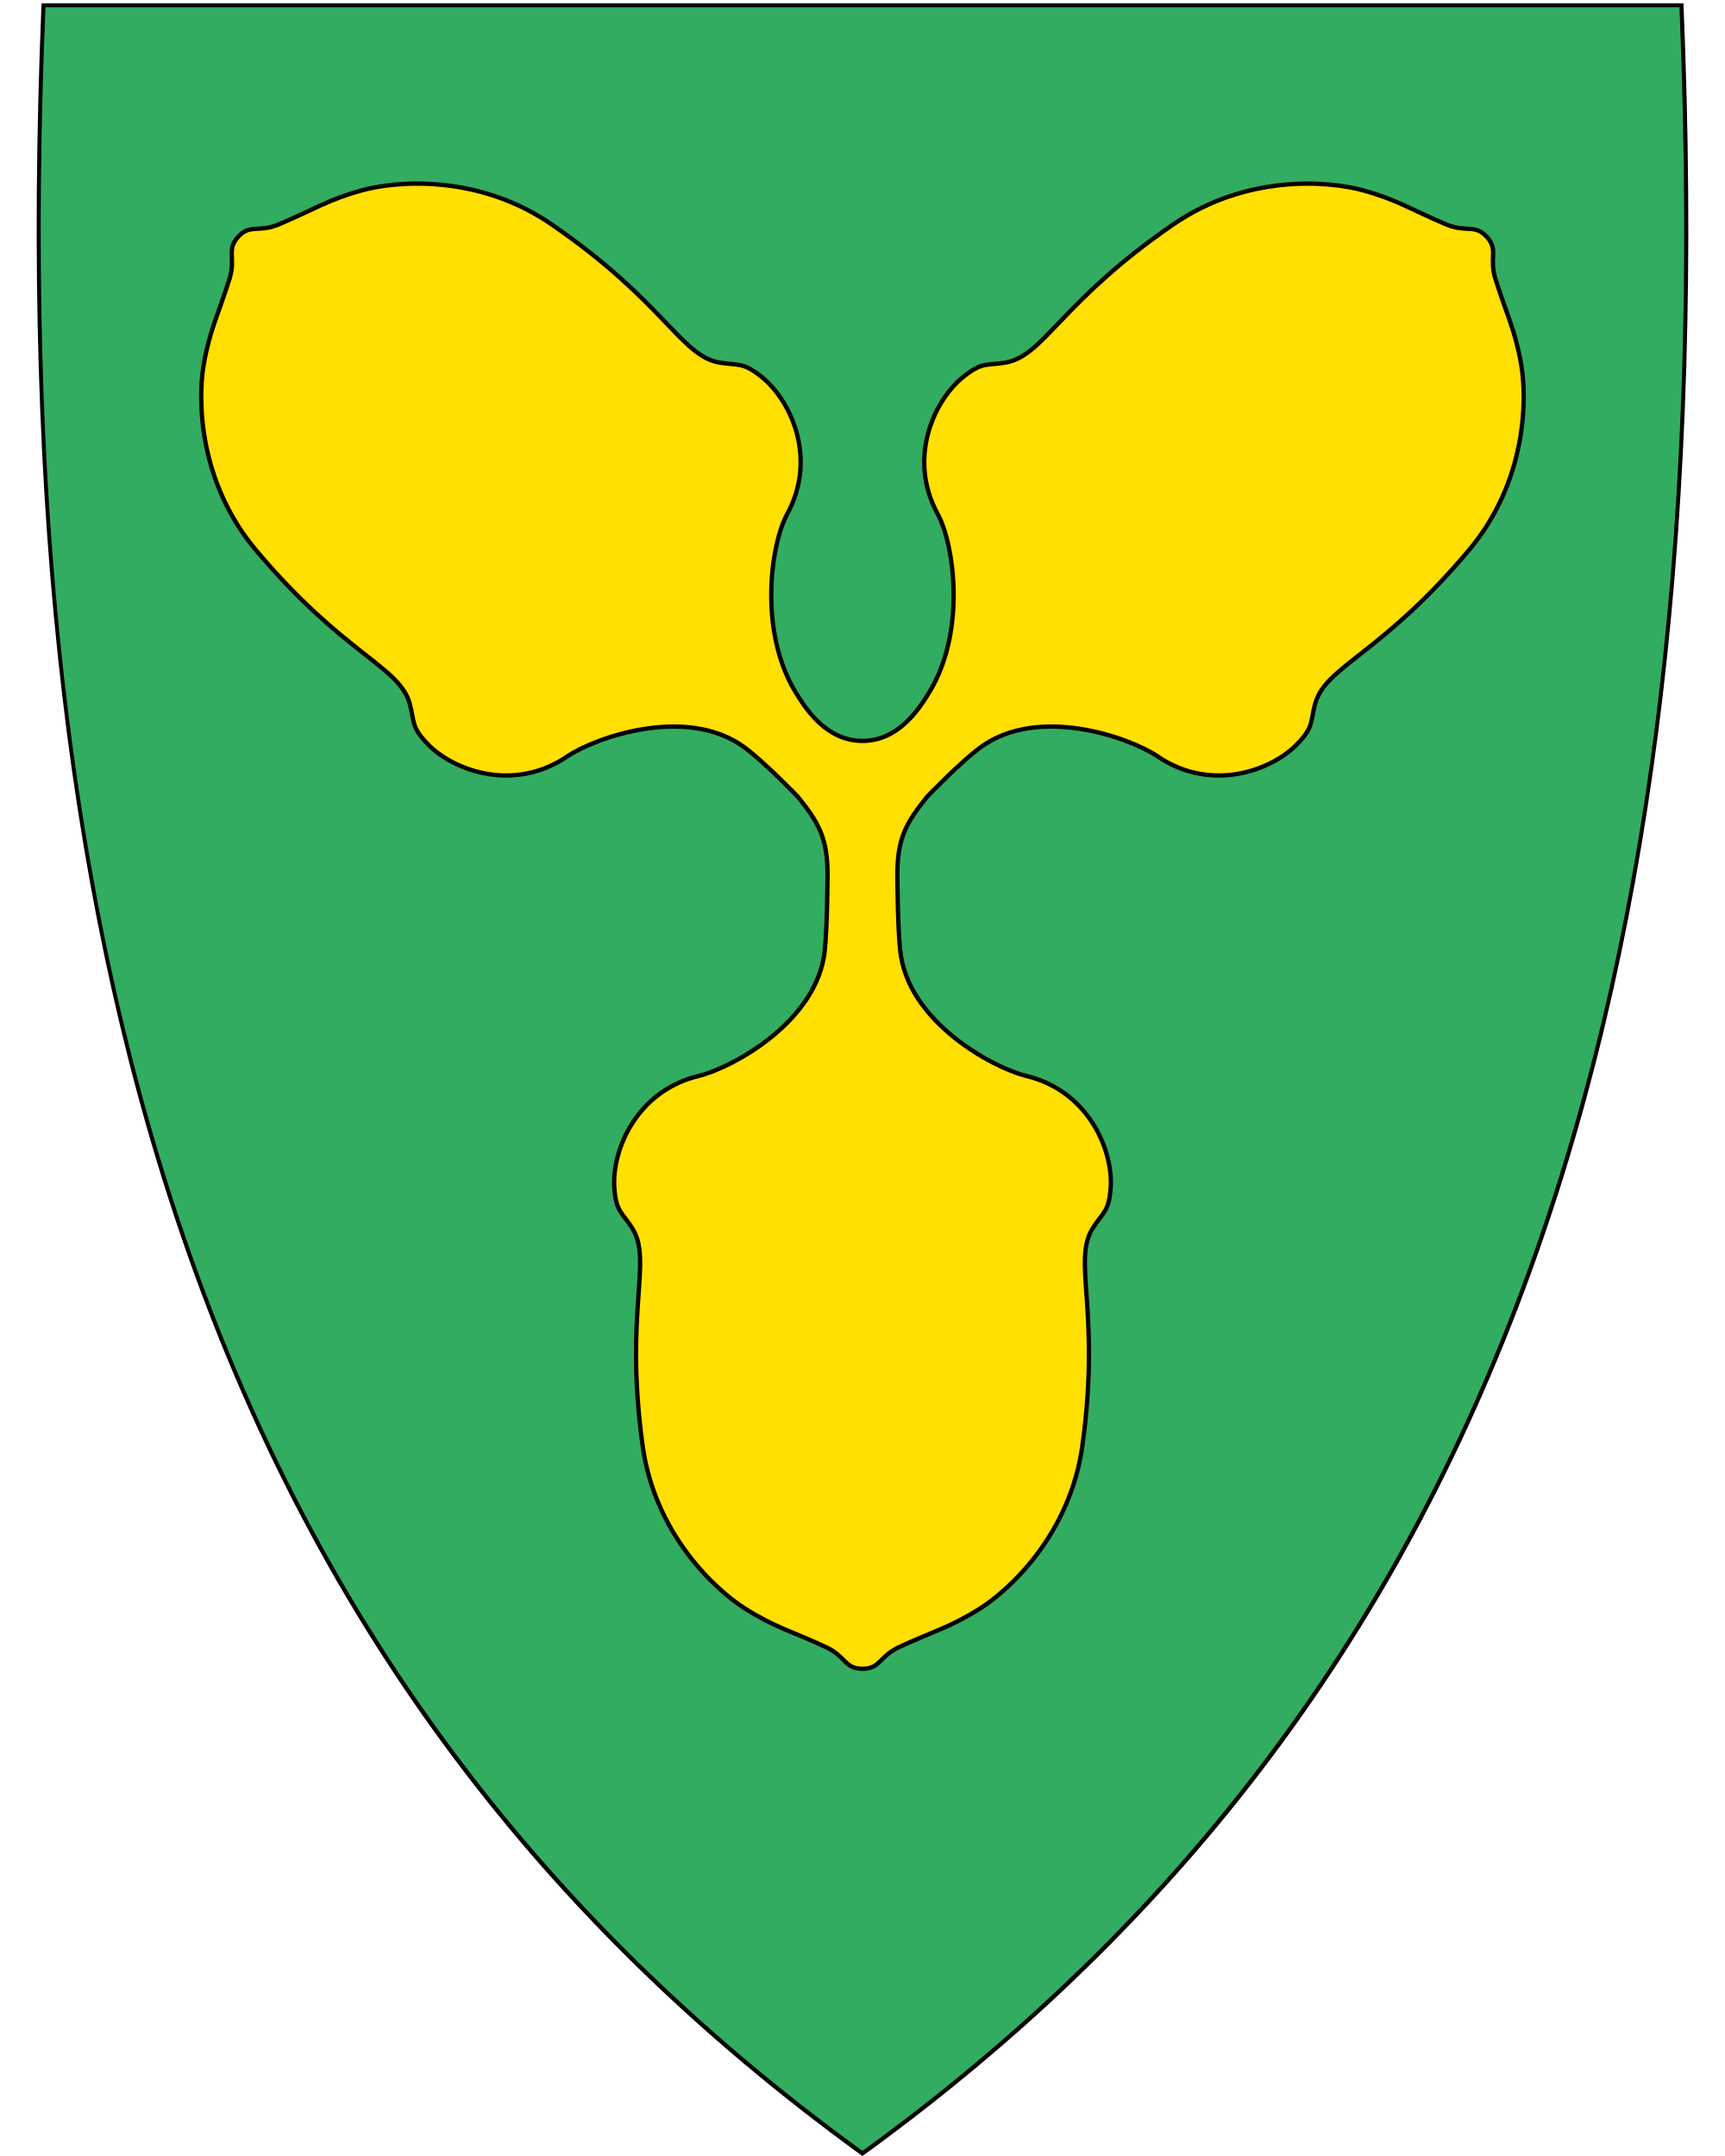
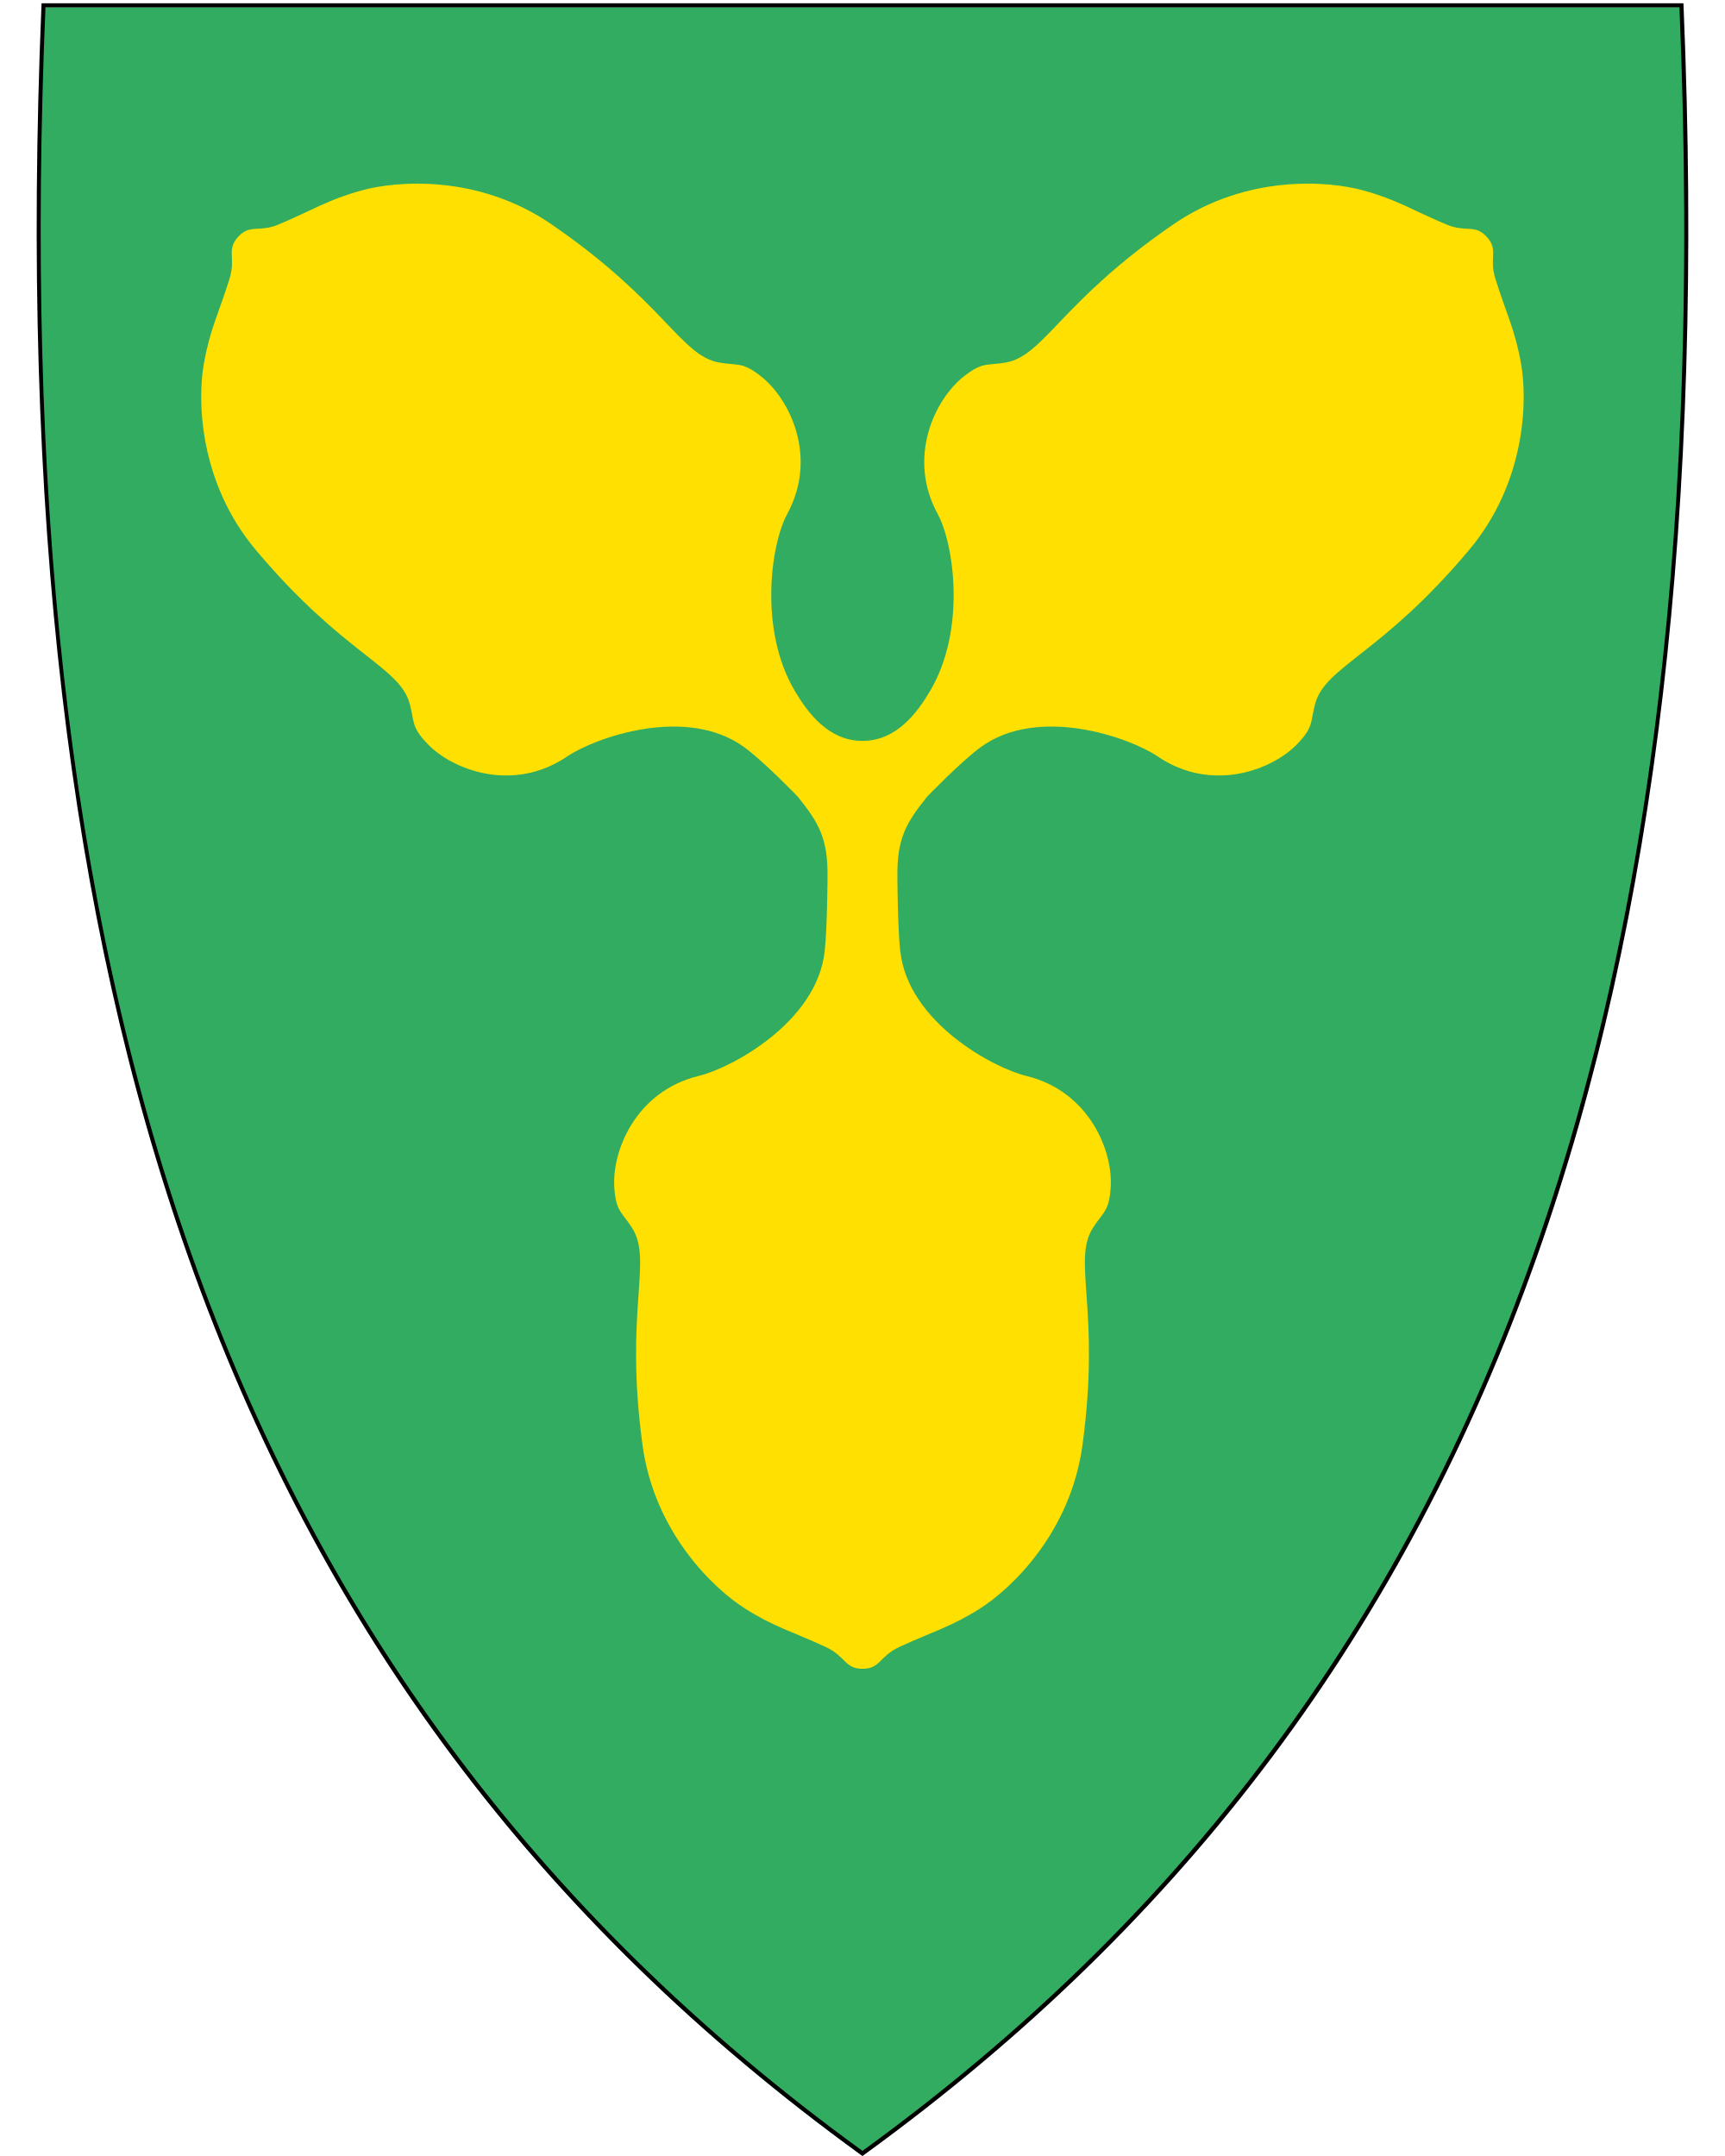
<svg xmlns="http://www.w3.org/2000/svg" id="svg2" version="1.1" x="0" y="0" width="400" height="500" viewBox="30.5 31.5 400 500" enable-background="new 30.5 31.5 412 533" xml:space="preserve">
  <defs id="defs6" />
  <path id="path8" d="M230.55 531.13C304.87 477.21 355.81 409.11 386.29 322.97 413.93 244.87 425.02 150.22 420.2 33.62l-0.02-0.46-379.82 0-0.02 0.46c-4.81 116.6 6.28 211.24 33.91 289.35 30.48 86.14 81.42 154.24 155.74 208.16l0.28 0.2 0.28-0.2z" fill="#32ac60" />
  <path id="path10" d="m41.04 33.21c-9.07 219.45 36.25 385.95 189.45 497.1 84.47-61.29 136.15-139.41 163.99-233.97 2.09-7.09 4.04-14.27 5.87-21.54 11.45-45.69 17.77-95.02 19.88-147.94 1.2-30.06 1.05-61.28-0.29-93.65l-189.45 0-189.45 0m-0.92-0.95 0.92 0 189.45 0 189.45 0 0.92 0 0.04 0.92c4.82 116.66-6.28 211.36-33.93 289.52-30.51 86.24-81.51 154.41-155.91 208.39l-0.56 0.41-0.56-0.41C155.54 477.11 104.54 408.94 74.03 322.7 46.38 244.54 35.28 149.84 40.1 33.18l0.04-0.92 0 0z" />
-   <path id="path4221" d="m239.26 252.04c1.76 16.55 21.67 27.15 29.19 28.97 14.64 3.54 20.19 17.46 19.6 25.92-0.39 5.63-1.78 5.63-4.14 9.37-4.84 7.65 1.87 18.91-2.4 50.32-2.78 20.51-16.75 33.47-23.74 37.9-6.9 4.37-10.9 5.3-18.73 8.93-4.69 2.17-4.38 5.06-8.54 5.06-4.15 0-3.85-2.89-8.54-5.06-7.83-3.63-11.83-4.56-18.73-8.93-6.99-4.43-20.96-17.39-23.74-37.9-4.26-31.4 2.44-42.67-2.4-50.32-2.36-3.73-3.75-3.74-4.14-9.37-0.59-8.46 4.96-22.38 19.6-25.92 7.52-1.82 27.42-12.42 29.19-28.97 0.61-5.71 0.65-17.21 0.65-17.21 0.1-8.97-2.06-12.54-6.9-18.58 0 0-7.77-8.08-12.4-11.46-13.44-9.82-34.67-2.2-41.07 2.14-12.46 8.46-26.5 3.21-32.37-2.9-3.9-4.07-2.98-5.1-4.15-9.36-2.41-8.72-15.26-11.33-35.65-35.59-13.32-15.85-13.53-34.9-12.11-43.05 1.4-8.05 3.4-11.63 5.98-19.87 1.54-4.93-0.8-6.65 1.99-9.72 2.79-3.08 4.73-0.91 9.48-2.92 7.95-3.36 11.33-5.7 19.2-7.87 7.98-2.2 26.96-3.83 44.02 7.89 26.12 17.95 29.96 30.48 38.87 32.04 4.35 0.76 5.29-0.26 9.72 3.23 6.66 5.25 13.23 18.71 6.02 31.94-3.71 6.79-6.69 26.79 1.84 41.08 2.85 4.77 7.63 11.49 15.63 11.49 8 0 12.79-6.72 15.63-11.49 8.53-14.29 5.54-34.29 1.84-41.08-7.22-13.22-0.64-26.69 6.02-31.94 4.43-3.49 5.36-2.47 9.72-3.23 8.91-1.56 12.75-14.09 38.87-32.04 17.06-11.72 36.04-10.09 44.02-7.89 7.88 2.17 11.25 4.51 19.2 7.87 4.76 2.01 6.69-0.15 9.48 2.92 2.79 3.08 0.45 4.79 1.99 9.72 2.58 8.24 4.58 11.82 5.98 19.87 1.42 8.16 1.21 27.2-12.11 43.05-20.39 24.26-33.24 26.87-35.65 35.59-1.18 4.26-0.25 5.29-4.15 9.36-5.87 6.12-19.91 11.36-32.37 2.9-6.4-4.35-27.63-11.96-41.07-2.14-4.64 3.39-12.4 11.46-12.4 11.46-4.83 6.04-7 9.61-6.9 18.58 0 0 0.05 11.5 0.65 17.21z" style="fill-rule:evenodd;fill:#ffe000;stroke:#000" />
+   <path id="path4221" d="m239.26 252.04c1.76 16.55 21.67 27.15 29.19 28.97 14.64 3.54 20.19 17.46 19.6 25.92-0.39 5.63-1.78 5.63-4.14 9.37-4.84 7.65 1.87 18.91-2.4 50.32-2.78 20.51-16.75 33.47-23.74 37.9-6.9 4.37-10.9 5.3-18.73 8.93-4.69 2.17-4.38 5.06-8.54 5.06-4.15 0-3.85-2.89-8.54-5.06-7.83-3.63-11.83-4.56-18.73-8.93-6.99-4.43-20.96-17.39-23.74-37.9-4.26-31.4 2.44-42.67-2.4-50.32-2.36-3.73-3.75-3.74-4.14-9.37-0.59-8.46 4.96-22.38 19.6-25.92 7.52-1.82 27.42-12.42 29.19-28.97 0.61-5.71 0.65-17.21 0.65-17.21 0.1-8.97-2.06-12.54-6.9-18.58 0 0-7.77-8.08-12.4-11.46-13.44-9.82-34.67-2.2-41.07 2.14-12.46 8.46-26.5 3.21-32.37-2.9-3.9-4.07-2.98-5.1-4.15-9.36-2.41-8.72-15.26-11.33-35.65-35.59-13.32-15.85-13.53-34.9-12.11-43.05 1.4-8.05 3.4-11.63 5.98-19.87 1.54-4.93-0.8-6.65 1.99-9.72 2.79-3.08 4.73-0.91 9.48-2.92 7.95-3.36 11.33-5.7 19.2-7.87 7.98-2.2 26.96-3.83 44.02 7.89 26.12 17.95 29.96 30.48 38.87 32.04 4.35 0.76 5.29-0.26 9.72 3.23 6.66 5.25 13.23 18.71 6.02 31.94-3.71 6.79-6.69 26.79 1.84 41.08 2.85 4.77 7.63 11.49 15.63 11.49 8 0 12.79-6.72 15.63-11.49 8.53-14.29 5.54-34.29 1.84-41.08-7.22-13.22-0.64-26.69 6.02-31.94 4.43-3.49 5.36-2.47 9.72-3.23 8.91-1.56 12.75-14.09 38.87-32.04 17.06-11.72 36.04-10.09 44.02-7.89 7.88 2.17 11.25 4.51 19.2 7.87 4.76 2.01 6.69-0.15 9.48 2.92 2.79 3.08 0.45 4.79 1.99 9.72 2.58 8.24 4.58 11.82 5.98 19.87 1.42 8.16 1.21 27.2-12.11 43.05-20.39 24.26-33.24 26.87-35.65 35.59-1.18 4.26-0.25 5.29-4.15 9.36-5.87 6.12-19.91 11.36-32.37 2.9-6.4-4.35-27.63-11.96-41.07-2.14-4.64 3.39-12.4 11.46-12.4 11.46-4.83 6.04-7 9.61-6.9 18.58 0 0 0.05 11.5 0.65 17.21z" style="fill-rule:evenodd;fill:#ffe000" />
</svg>
